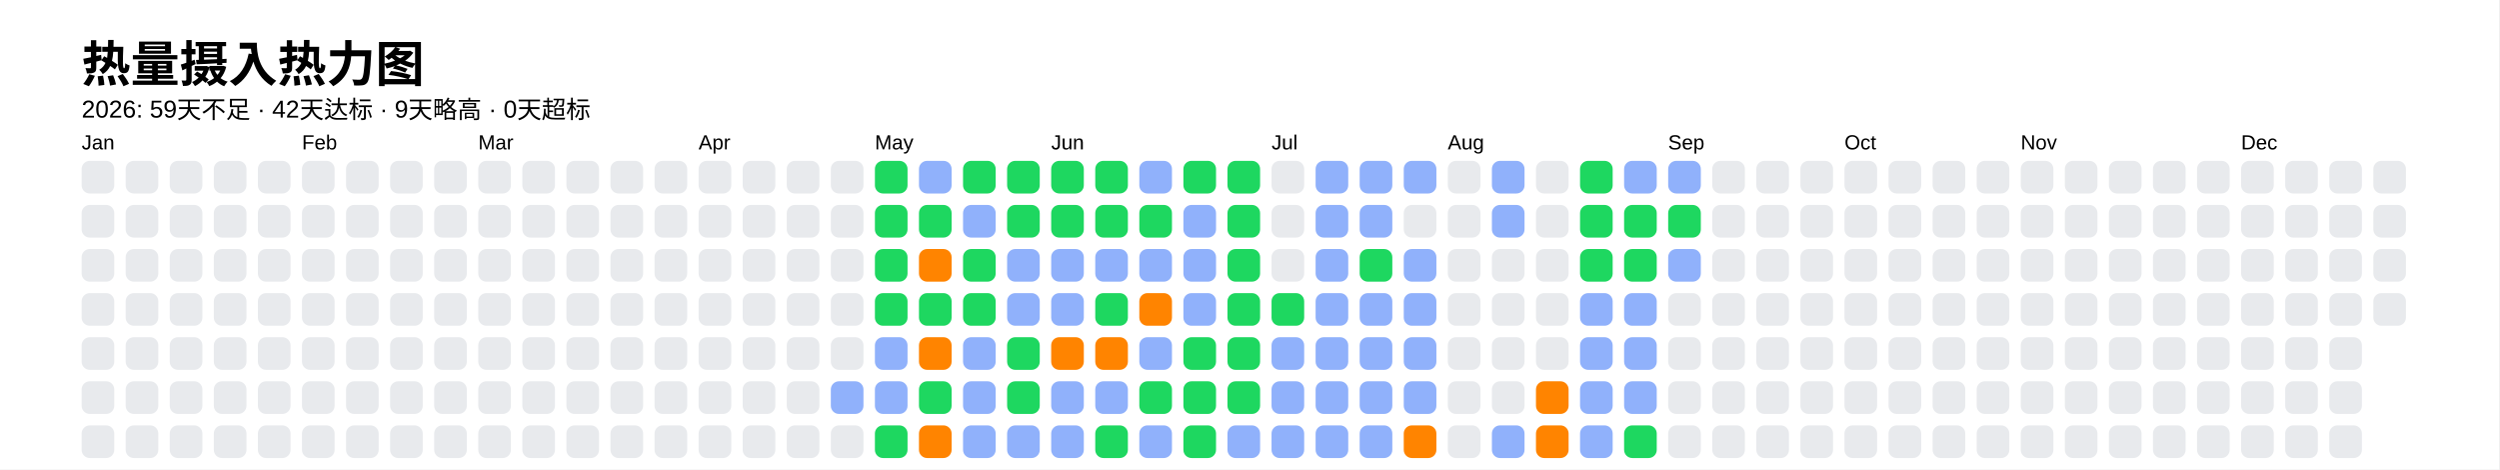
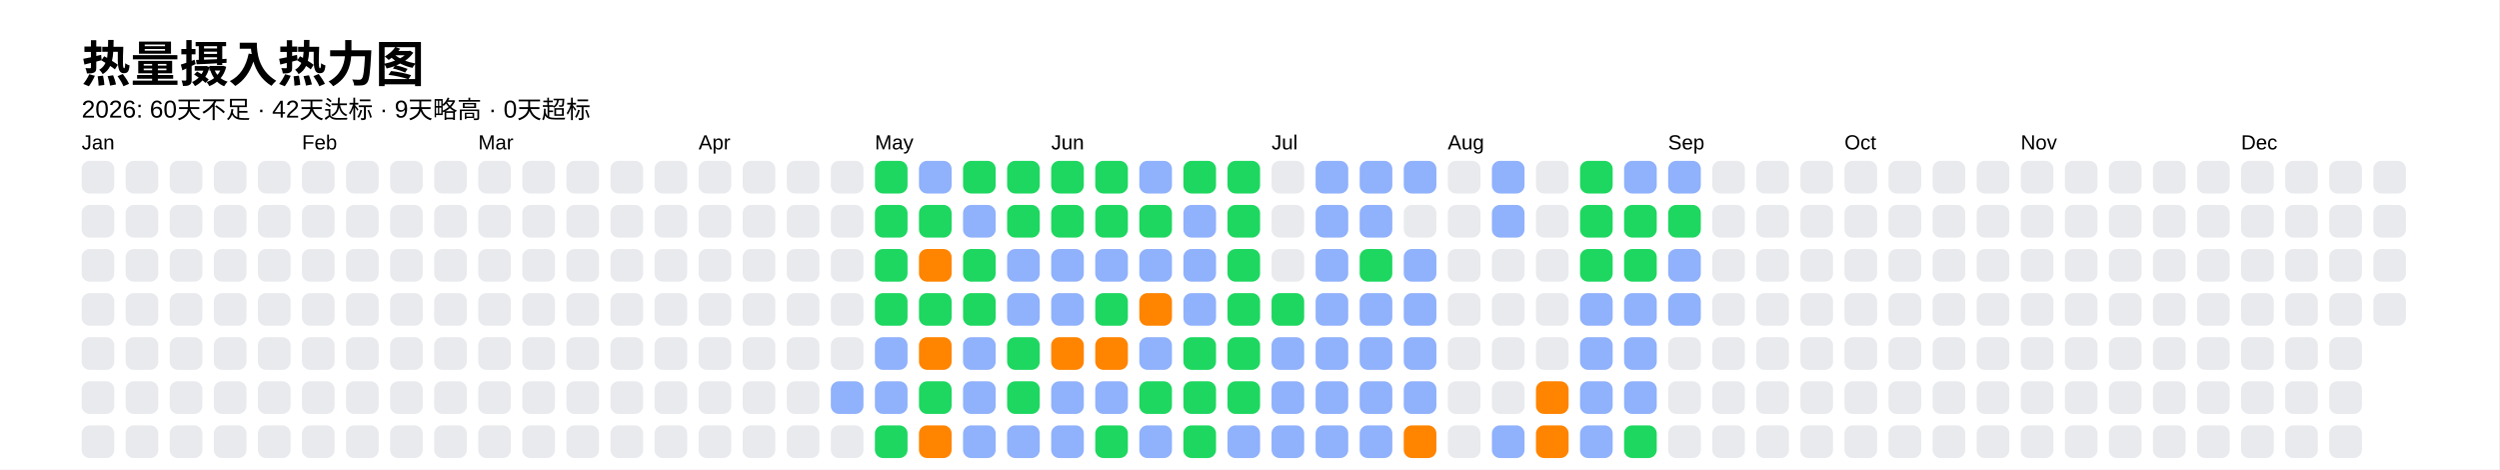
<svg xmlns="http://www.w3.org/2000/svg" style="background-color:white;" baseProfile="full" height="57.5mm" version="1.1" viewBox="0,0,306.2,57.5" width="306.2mm">
  <defs />
  <rect fill="#FFFFFF" height="57.5" width="306.2" x="0" y="0" />
  <text fill="#000000" style="font-size:6px; font-family:Arial; font-weight:bold;" x="10" y="10">热量摄入热力图</text>
-   <text fill="#000000" style="font-size:3px; font-family:Arial;" x="10" y="14.4">2026: 59天不足 · 42天达标 · 9天略高 · 0天超标</text>
+   <text fill="#000000" style="font-size:3px; font-family:Arial;" x="10" y="14.4">2026: 60天不足 · 42天达标 · 9天略高 · 0天超标</text>
  <text fill="#000000" style="font-size:2.5px; font-family:Arial" x="10" y="18.3">Jan</text>
  <rect fill="#E8EAED" height="4" rx="1" ry="1" width="4" x="10" y="19.7" />
  <rect fill="#E8EAED" height="4" rx="1" ry="1" width="4" x="10" y="25.1" />
  <rect fill="#E8EAED" height="4" rx="1" ry="1" width="4" x="10" y="30.5" />
  <rect fill="#E8EAED" height="4" rx="1" ry="1" width="4" x="10" y="35.9" />
  <rect fill="#E8EAED" height="4" rx="1" ry="1" width="4" x="10" y="41.3" />
  <rect fill="#E8EAED" height="4" rx="1" ry="1" width="4" x="10" y="46.7" />
  <rect fill="#E8EAED" height="4" rx="1" ry="1" width="4" x="10" y="52.1" />
  <rect fill="#E8EAED" height="4" rx="1" ry="1" width="4" x="15.4" y="19.7" />
  <rect fill="#E8EAED" height="4" rx="1" ry="1" width="4" x="15.4" y="25.1" />
  <rect fill="#E8EAED" height="4" rx="1" ry="1" width="4" x="15.4" y="30.5" />
  <rect fill="#E8EAED" height="4" rx="1" ry="1" width="4" x="15.4" y="35.9" />
  <rect fill="#E8EAED" height="4" rx="1" ry="1" width="4" x="15.4" y="41.3" />
  <rect fill="#E8EAED" height="4" rx="1" ry="1" width="4" x="15.4" y="46.7" />
  <rect fill="#E8EAED" height="4" rx="1" ry="1" width="4" x="15.4" y="52.1" />
  <rect fill="#E8EAED" height="4" rx="1" ry="1" width="4" x="20.8" y="19.7" />
  <rect fill="#E8EAED" height="4" rx="1" ry="1" width="4" x="20.8" y="25.1" />
  <rect fill="#E8EAED" height="4" rx="1" ry="1" width="4" x="20.8" y="30.5" />
  <rect fill="#E8EAED" height="4" rx="1" ry="1" width="4" x="20.8" y="35.9" />
  <rect fill="#E8EAED" height="4" rx="1" ry="1" width="4" x="20.8" y="41.3" />
  <rect fill="#E8EAED" height="4" rx="1" ry="1" width="4" x="20.8" y="46.7" />
  <rect fill="#E8EAED" height="4" rx="1" ry="1" width="4" x="20.8" y="52.1" />
  <rect fill="#E8EAED" height="4" rx="1" ry="1" width="4" x="26.2" y="19.7" />
  <rect fill="#E8EAED" height="4" rx="1" ry="1" width="4" x="26.2" y="25.1" />
  <rect fill="#E8EAED" height="4" rx="1" ry="1" width="4" x="26.2" y="30.5" />
  <rect fill="#E8EAED" height="4" rx="1" ry="1" width="4" x="26.2" y="35.9" />
  <rect fill="#E8EAED" height="4" rx="1" ry="1" width="4" x="26.2" y="41.3" />
  <rect fill="#E8EAED" height="4" rx="1" ry="1" width="4" x="26.2" y="46.7" />
  <rect fill="#E8EAED" height="4" rx="1" ry="1" width="4" x="26.2" y="52.1" />
  <rect fill="#E8EAED" height="4" rx="1" ry="1" width="4" x="31.6" y="19.7" />
  <rect fill="#E8EAED" height="4" rx="1" ry="1" width="4" x="31.6" y="25.1" />
  <rect fill="#E8EAED" height="4" rx="1" ry="1" width="4" x="31.6" y="30.5" />
  <rect fill="#E8EAED" height="4" rx="1" ry="1" width="4" x="31.6" y="35.9" />
  <rect fill="#E8EAED" height="4" rx="1" ry="1" width="4" x="31.6" y="41.3" />
  <rect fill="#E8EAED" height="4" rx="1" ry="1" width="4" x="31.6" y="46.7" />
  <rect fill="#E8EAED" height="4" rx="1" ry="1" width="4" x="31.6" y="52.1" />
  <text fill="#000000" style="font-size:2.5px; font-family:Arial" x="37.0" y="18.3">Feb</text>
  <rect fill="#E8EAED" height="4" rx="1" ry="1" width="4" x="37.0" y="19.7" />
  <rect fill="#E8EAED" height="4" rx="1" ry="1" width="4" x="37.0" y="25.1" />
  <rect fill="#E8EAED" height="4" rx="1" ry="1" width="4" x="37.0" y="30.5" />
  <rect fill="#E8EAED" height="4" rx="1" ry="1" width="4" x="37.0" y="35.9" />
  <rect fill="#E8EAED" height="4" rx="1" ry="1" width="4" x="37.0" y="41.3" />
  <rect fill="#E8EAED" height="4" rx="1" ry="1" width="4" x="37.0" y="46.7" />
  <rect fill="#E8EAED" height="4" rx="1" ry="1" width="4" x="37.0" y="52.1" />
  <rect fill="#E8EAED" height="4" rx="1" ry="1" width="4" x="42.4" y="19.7" />
  <rect fill="#E8EAED" height="4" rx="1" ry="1" width="4" x="42.4" y="25.1" />
  <rect fill="#E8EAED" height="4" rx="1" ry="1" width="4" x="42.4" y="30.5" />
  <rect fill="#E8EAED" height="4" rx="1" ry="1" width="4" x="42.4" y="35.9" />
  <rect fill="#E8EAED" height="4" rx="1" ry="1" width="4" x="42.4" y="41.3" />
  <rect fill="#E8EAED" height="4" rx="1" ry="1" width="4" x="42.4" y="46.7" />
  <rect fill="#E8EAED" height="4" rx="1" ry="1" width="4" x="42.4" y="52.1" />
  <rect fill="#E8EAED" height="4" rx="1" ry="1" width="4" x="47.8" y="19.7" />
  <rect fill="#E8EAED" height="4" rx="1" ry="1" width="4" x="47.8" y="25.1" />
  <rect fill="#E8EAED" height="4" rx="1" ry="1" width="4" x="47.8" y="30.5" />
  <rect fill="#E8EAED" height="4" rx="1" ry="1" width="4" x="47.8" y="35.9" />
  <rect fill="#E8EAED" height="4" rx="1" ry="1" width="4" x="47.8" y="41.3" />
  <rect fill="#E8EAED" height="4" rx="1" ry="1" width="4" x="47.8" y="46.7" />
  <rect fill="#E8EAED" height="4" rx="1" ry="1" width="4" x="47.8" y="52.1" />
  <rect fill="#E8EAED" height="4" rx="1" ry="1" width="4" x="53.2" y="19.7" />
  <rect fill="#E8EAED" height="4" rx="1" ry="1" width="4" x="53.2" y="25.1" />
  <rect fill="#E8EAED" height="4" rx="1" ry="1" width="4" x="53.2" y="30.5" />
  <rect fill="#E8EAED" height="4" rx="1" ry="1" width="4" x="53.2" y="35.9" />
  <rect fill="#E8EAED" height="4" rx="1" ry="1" width="4" x="53.2" y="41.3" />
  <rect fill="#E8EAED" height="4" rx="1" ry="1" width="4" x="53.2" y="46.7" />
  <rect fill="#E8EAED" height="4" rx="1" ry="1" width="4" x="53.2" y="52.1" />
  <text fill="#000000" style="font-size:2.5px; font-family:Arial" x="58.6" y="18.3">Mar</text>
  <rect fill="#E8EAED" height="4" rx="1" ry="1" width="4" x="58.6" y="19.7" />
  <rect fill="#E8EAED" height="4" rx="1" ry="1" width="4" x="58.6" y="25.1" />
  <rect fill="#E8EAED" height="4" rx="1" ry="1" width="4" x="58.6" y="30.5" />
  <rect fill="#E8EAED" height="4" rx="1" ry="1" width="4" x="58.6" y="35.9" />
  <rect fill="#E8EAED" height="4" rx="1" ry="1" width="4" x="58.6" y="41.3" />
  <rect fill="#E8EAED" height="4" rx="1" ry="1" width="4" x="58.6" y="46.7" />
  <rect fill="#E8EAED" height="4" rx="1" ry="1" width="4" x="58.6" y="52.1" />
  <rect fill="#E8EAED" height="4" rx="1" ry="1" width="4" x="64" y="19.7" />
  <rect fill="#E8EAED" height="4" rx="1" ry="1" width="4" x="64" y="25.1" />
  <rect fill="#E8EAED" height="4" rx="1" ry="1" width="4" x="64" y="30.5" />
  <rect fill="#E8EAED" height="4" rx="1" ry="1" width="4" x="64" y="35.9" />
  <rect fill="#E8EAED" height="4" rx="1" ry="1" width="4" x="64" y="41.3" />
  <rect fill="#E8EAED" height="4" rx="1" ry="1" width="4" x="64" y="46.7" />
  <rect fill="#E8EAED" height="4" rx="1" ry="1" width="4" x="64" y="52.1" />
  <rect fill="#E8EAED" height="4" rx="1" ry="1" width="4" x="69.4" y="19.7" />
  <rect fill="#E8EAED" height="4" rx="1" ry="1" width="4" x="69.4" y="25.1" />
  <rect fill="#E8EAED" height="4" rx="1" ry="1" width="4" x="69.4" y="30.5" />
  <rect fill="#E8EAED" height="4" rx="1" ry="1" width="4" x="69.4" y="35.9" />
  <rect fill="#E8EAED" height="4" rx="1" ry="1" width="4" x="69.4" y="41.3" />
  <rect fill="#E8EAED" height="4" rx="1" ry="1" width="4" x="69.4" y="46.7" />
  <rect fill="#E8EAED" height="4" rx="1" ry="1" width="4" x="69.4" y="52.1" />
  <rect fill="#E8EAED" height="4" rx="1" ry="1" width="4" x="74.8" y="19.7" />
  <rect fill="#E8EAED" height="4" rx="1" ry="1" width="4" x="74.8" y="25.1" />
  <rect fill="#E8EAED" height="4" rx="1" ry="1" width="4" x="74.8" y="30.5" />
  <rect fill="#E8EAED" height="4" rx="1" ry="1" width="4" x="74.8" y="35.9" />
  <rect fill="#E8EAED" height="4" rx="1" ry="1" width="4" x="74.8" y="41.3" />
  <rect fill="#E8EAED" height="4" rx="1" ry="1" width="4" x="74.8" y="46.7" />
  <rect fill="#E8EAED" height="4" rx="1" ry="1" width="4" x="74.8" y="52.1" />
  <rect fill="#E8EAED" height="4" rx="1" ry="1" width="4" x="80.2" y="19.7" />
  <rect fill="#E8EAED" height="4" rx="1" ry="1" width="4" x="80.2" y="25.1" />
  <rect fill="#E8EAED" height="4" rx="1" ry="1" width="4" x="80.2" y="30.5" />
  <rect fill="#E8EAED" height="4" rx="1" ry="1" width="4" x="80.2" y="35.9" />
  <rect fill="#E8EAED" height="4" rx="1" ry="1" width="4" x="80.2" y="41.3" />
  <rect fill="#E8EAED" height="4" rx="1" ry="1" width="4" x="80.2" y="46.7" />
  <rect fill="#E8EAED" height="4" rx="1" ry="1" width="4" x="80.2" y="52.1" />
  <text fill="#000000" style="font-size:2.5px; font-family:Arial" x="85.6" y="18.3">Apr</text>
  <rect fill="#E8EAED" height="4" rx="1" ry="1" width="4" x="85.6" y="19.7" />
  <rect fill="#E8EAED" height="4" rx="1" ry="1" width="4" x="85.6" y="25.1" />
  <rect fill="#E8EAED" height="4" rx="1" ry="1" width="4" x="85.6" y="30.5" />
  <rect fill="#E8EAED" height="4" rx="1" ry="1" width="4" x="85.6" y="35.9" />
  <rect fill="#E8EAED" height="4" rx="1" ry="1" width="4" x="85.6" y="41.3" />
  <rect fill="#E8EAED" height="4" rx="1" ry="1" width="4" x="85.6" y="46.7" />
  <rect fill="#E8EAED" height="4" rx="1" ry="1" width="4" x="85.6" y="52.1" />
  <rect fill="#E8EAED" height="4" rx="1" ry="1" width="4" x="91" y="19.7" />
  <rect fill="#E8EAED" height="4" rx="1" ry="1" width="4" x="91" y="25.1" />
  <rect fill="#E8EAED" height="4" rx="1" ry="1" width="4" x="91" y="30.5" />
  <rect fill="#E8EAED" height="4" rx="1" ry="1" width="4" x="91" y="35.9" />
  <rect fill="#E8EAED" height="4" rx="1" ry="1" width="4" x="91" y="41.3" />
  <rect fill="#E8EAED" height="4" rx="1" ry="1" width="4" x="91" y="46.7" />
  <rect fill="#E8EAED" height="4" rx="1" ry="1" width="4" x="91" y="52.1" />
  <rect fill="#E8EAED" height="4" rx="1" ry="1" width="4" x="96.4" y="19.7" />
  <rect fill="#E8EAED" height="4" rx="1" ry="1" width="4" x="96.4" y="25.1" />
  <rect fill="#E8EAED" height="4" rx="1" ry="1" width="4" x="96.4" y="30.5" />
  <rect fill="#E8EAED" height="4" rx="1" ry="1" width="4" x="96.4" y="35.9" />
  <rect fill="#E8EAED" height="4" rx="1" ry="1" width="4" x="96.4" y="41.3" />
  <rect fill="#E8EAED" height="4" rx="1" ry="1" width="4" x="96.4" y="46.7" />
  <rect fill="#E8EAED" height="4" rx="1" ry="1" width="4" x="96.4" y="52.1" />
  <rect fill="#E8EAED" height="4" rx="1" ry="1" width="4" x="101.8" y="19.7" />
  <rect fill="#E8EAED" height="4" rx="1" ry="1" width="4" x="101.8" y="25.1" />
  <rect fill="#E8EAED" height="4" rx="1" ry="1" width="4" x="101.8" y="30.5" />
  <rect fill="#E8EAED" height="4" rx="1" ry="1" width="4" x="101.8" y="35.9" />
  <rect fill="#E8EAED" height="4" rx="1" ry="1" width="4" x="101.8" y="41.3" />
  <rect fill="#90b1fb" height="4" rx="1" ry="1" width="4" x="101.8" y="46.7" />
  <rect fill="#E8EAED" height="4" rx="1" ry="1" width="4" x="101.8" y="52.1" />
  <text fill="#000000" style="font-size:2.5px; font-family:Arial" x="107.2" y="18.3">May</text>
  <rect fill="#1ed760" height="4" rx="1" ry="1" width="4" x="107.2" y="19.7" />
  <rect fill="#1ed760" height="4" rx="1" ry="1" width="4" x="107.2" y="25.1" />
  <rect fill="#1ed760" height="4" rx="1" ry="1" width="4" x="107.2" y="30.5" />
  <rect fill="#1ed760" height="4" rx="1" ry="1" width="4" x="107.2" y="35.9" />
  <rect fill="#90b1fb" height="4" rx="1" ry="1" width="4" x="107.2" y="41.3" />
  <rect fill="#90b1fb" height="4" rx="1" ry="1" width="4" x="107.2" y="46.7" />
  <rect fill="#1ed760" height="4" rx="1" ry="1" width="4" x="107.2" y="52.1" />
  <rect fill="#90b1fb" height="4" rx="1" ry="1" width="4" x="112.6" y="19.7" />
  <rect fill="#1ed760" height="4" rx="1" ry="1" width="4" x="112.6" y="25.1" />
  <rect fill="#ff8400" height="4" rx="1" ry="1" width="4" x="112.6" y="30.5" />
  <rect fill="#1ed760" height="4" rx="1" ry="1" width="4" x="112.6" y="35.9" />
  <rect fill="#ff8400" height="4" rx="1" ry="1" width="4" x="112.6" y="41.3" />
  <rect fill="#1ed760" height="4" rx="1" ry="1" width="4" x="112.6" y="46.7" />
  <rect fill="#ff8400" height="4" rx="1" ry="1" width="4" x="112.6" y="52.1" />
  <rect fill="#1ed760" height="4" rx="1" ry="1" width="4" x="118" y="19.7" />
  <rect fill="#90b1fb" height="4" rx="1" ry="1" width="4" x="118" y="25.1" />
  <rect fill="#1ed760" height="4" rx="1" ry="1" width="4" x="118" y="30.5" />
  <rect fill="#1ed760" height="4" rx="1" ry="1" width="4" x="118" y="35.9" />
  <rect fill="#90b1fb" height="4" rx="1" ry="1" width="4" x="118" y="41.3" />
  <rect fill="#90b1fb" height="4" rx="1" ry="1" width="4" x="118" y="46.7" />
  <rect fill="#90b1fb" height="4" rx="1" ry="1" width="4" x="118" y="52.1" />
  <rect fill="#1ed760" height="4" rx="1" ry="1" width="4" x="123.4" y="19.7" />
  <rect fill="#1ed760" height="4" rx="1" ry="1" width="4" x="123.4" y="25.1" />
  <rect fill="#90b1fb" height="4" rx="1" ry="1" width="4" x="123.4" y="30.5" />
  <rect fill="#90b1fb" height="4" rx="1" ry="1" width="4" x="123.4" y="35.9" />
  <rect fill="#1ed760" height="4" rx="1" ry="1" width="4" x="123.4" y="41.3" />
  <rect fill="#1ed760" height="4" rx="1" ry="1" width="4" x="123.4" y="46.7" />
  <rect fill="#90b1fb" height="4" rx="1" ry="1" width="4" x="123.4" y="52.1" />
  <text fill="#000000" style="font-size:2.5px; font-family:Arial" x="128.8" y="18.3">Jun</text>
  <rect fill="#1ed760" height="4" rx="1" ry="1" width="4" x="128.8" y="19.7" />
  <rect fill="#1ed760" height="4" rx="1" ry="1" width="4" x="128.8" y="25.1" />
  <rect fill="#90b1fb" height="4" rx="1" ry="1" width="4" x="128.8" y="30.5" />
  <rect fill="#90b1fb" height="4" rx="1" ry="1" width="4" x="128.8" y="35.9" />
  <rect fill="#ff8400" height="4" rx="1" ry="1" width="4" x="128.8" y="41.3" />
  <rect fill="#90b1fb" height="4" rx="1" ry="1" width="4" x="128.8" y="46.7" />
  <rect fill="#90b1fb" height="4" rx="1" ry="1" width="4" x="128.8" y="52.1" />
  <rect fill="#1ed760" height="4" rx="1" ry="1" width="4" x="134.2" y="19.7" />
  <rect fill="#1ed760" height="4" rx="1" ry="1" width="4" x="134.2" y="25.1" />
  <rect fill="#90b1fb" height="4" rx="1" ry="1" width="4" x="134.2" y="30.5" />
  <rect fill="#1ed760" height="4" rx="1" ry="1" width="4" x="134.2" y="35.9" />
  <rect fill="#ff8400" height="4" rx="1" ry="1" width="4" x="134.2" y="41.3" />
  <rect fill="#90b1fb" height="4" rx="1" ry="1" width="4" x="134.2" y="46.7" />
  <rect fill="#1ed760" height="4" rx="1" ry="1" width="4" x="134.2" y="52.1" />
  <rect fill="#90b1fb" height="4" rx="1" ry="1" width="4" x="139.6" y="19.7" />
  <rect fill="#1ed760" height="4" rx="1" ry="1" width="4" x="139.6" y="25.1" />
  <rect fill="#90b1fb" height="4" rx="1" ry="1" width="4" x="139.6" y="30.5" />
  <rect fill="#ff8400" height="4" rx="1" ry="1" width="4" x="139.6" y="35.9" />
  <rect fill="#90b1fb" height="4" rx="1" ry="1" width="4" x="139.6" y="41.3" />
  <rect fill="#1ed760" height="4" rx="1" ry="1" width="4" x="139.6" y="46.7" />
  <rect fill="#90b1fb" height="4" rx="1" ry="1" width="4" x="139.6" y="52.1" />
  <rect fill="#1ed760" height="4" rx="1" ry="1" width="4" x="145" y="19.7" />
  <rect fill="#90b1fb" height="4" rx="1" ry="1" width="4" x="145" y="25.1" />
  <rect fill="#90b1fb" height="4" rx="1" ry="1" width="4" x="145" y="30.5" />
  <rect fill="#90b1fb" height="4" rx="1" ry="1" width="4" x="145" y="35.9" />
  <rect fill="#1ed760" height="4" rx="1" ry="1" width="4" x="145" y="41.3" />
  <rect fill="#1ed760" height="4" rx="1" ry="1" width="4" x="145" y="46.7" />
  <rect fill="#1ed760" height="4" rx="1" ry="1" width="4" x="145" y="52.1" />
  <rect fill="#1ed760" height="4" rx="1" ry="1" width="4" x="150.4" y="19.7" />
  <rect fill="#1ed760" height="4" rx="1" ry="1" width="4" x="150.4" y="25.1" />
  <rect fill="#1ed760" height="4" rx="1" ry="1" width="4" x="150.4" y="30.5" />
  <rect fill="#1ed760" height="4" rx="1" ry="1" width="4" x="150.4" y="35.9" />
  <rect fill="#1ed760" height="4" rx="1" ry="1" width="4" x="150.4" y="41.3" />
  <rect fill="#1ed760" height="4" rx="1" ry="1" width="4" x="150.4" y="46.7" />
  <rect fill="#90b1fb" height="4" rx="1" ry="1" width="4" x="150.4" y="52.1" />
  <text fill="#000000" style="font-size:2.5px; font-family:Arial" x="155.8" y="18.3">Jul</text>
  <rect fill="#E8EAED" height="4" rx="1" ry="1" width="4" x="155.8" y="19.7" />
  <rect fill="#E8EAED" height="4" rx="1" ry="1" width="4" x="155.8" y="25.1" />
  <rect fill="#E8EAED" height="4" rx="1" ry="1" width="4" x="155.8" y="30.5" />
  <rect fill="#1ed760" height="4" rx="1" ry="1" width="4" x="155.8" y="35.9" />
  <rect fill="#90b1fb" height="4" rx="1" ry="1" width="4" x="155.8" y="41.3" />
  <rect fill="#90b1fb" height="4" rx="1" ry="1" width="4" x="155.8" y="46.7" />
  <rect fill="#90b1fb" height="4" rx="1" ry="1" width="4" x="155.8" y="52.1" />
  <rect fill="#90b1fb" height="4" rx="1" ry="1" width="4" x="161.2" y="19.7" />
  <rect fill="#90b1fb" height="4" rx="1" ry="1" width="4" x="161.2" y="25.1" />
  <rect fill="#90b1fb" height="4" rx="1" ry="1" width="4" x="161.2" y="30.5" />
  <rect fill="#90b1fb" height="4" rx="1" ry="1" width="4" x="161.2" y="35.9" />
  <rect fill="#90b1fb" height="4" rx="1" ry="1" width="4" x="161.2" y="41.3" />
  <rect fill="#90b1fb" height="4" rx="1" ry="1" width="4" x="161.2" y="46.7" />
  <rect fill="#90b1fb" height="4" rx="1" ry="1" width="4" x="161.2" y="52.1" />
  <rect fill="#90b1fb" height="4" rx="1" ry="1" width="4" x="166.6" y="19.7" />
  <rect fill="#90b1fb" height="4" rx="1" ry="1" width="4" x="166.6" y="25.1" />
  <rect fill="#1ed760" height="4" rx="1" ry="1" width="4" x="166.6" y="30.5" />
  <rect fill="#90b1fb" height="4" rx="1" ry="1" width="4" x="166.6" y="35.9" />
  <rect fill="#90b1fb" height="4" rx="1" ry="1" width="4" x="166.6" y="41.3" />
  <rect fill="#90b1fb" height="4" rx="1" ry="1" width="4" x="166.6" y="46.7" />
  <rect fill="#90b1fb" height="4" rx="1" ry="1" width="4" x="166.6" y="52.1" />
  <rect fill="#90b1fb" height="4" rx="1" ry="1" width="4" x="172" y="19.7" />
  <rect fill="#E8EAED" height="4" rx="1" ry="1" width="4" x="172" y="25.1" />
  <rect fill="#90b1fb" height="4" rx="1" ry="1" width="4" x="172" y="30.5" />
  <rect fill="#90b1fb" height="4" rx="1" ry="1" width="4" x="172" y="35.9" />
  <rect fill="#90b1fb" height="4" rx="1" ry="1" width="4" x="172" y="41.3" />
  <rect fill="#90b1fb" height="4" rx="1" ry="1" width="4" x="172" y="46.7" />
  <rect fill="#ff8400" height="4" rx="1" ry="1" width="4" x="172" y="52.1" />
  <text fill="#000000" style="font-size:2.5px; font-family:Arial" x="177.4" y="18.3">Aug</text>
  <rect fill="#E8EAED" height="4" rx="1" ry="1" width="4" x="177.4" y="19.7" />
  <rect fill="#E8EAED" height="4" rx="1" ry="1" width="4" x="177.4" y="25.1" />
  <rect fill="#E8EAED" height="4" rx="1" ry="1" width="4" x="177.4" y="30.5" />
  <rect fill="#E8EAED" height="4" rx="1" ry="1" width="4" x="177.4" y="35.9" />
  <rect fill="#E8EAED" height="4" rx="1" ry="1" width="4" x="177.4" y="41.3" />
  <rect fill="#E8EAED" height="4" rx="1" ry="1" width="4" x="177.4" y="46.7" />
  <rect fill="#E8EAED" height="4" rx="1" ry="1" width="4" x="177.4" y="52.1" />
  <rect fill="#90b1fb" height="4" rx="1" ry="1" width="4" x="182.8" y="19.7" />
  <rect fill="#90b1fb" height="4" rx="1" ry="1" width="4" x="182.8" y="25.1" />
  <rect fill="#E8EAED" height="4" rx="1" ry="1" width="4" x="182.8" y="30.5" />
  <rect fill="#E8EAED" height="4" rx="1" ry="1" width="4" x="182.8" y="35.9" />
  <rect fill="#E8EAED" height="4" rx="1" ry="1" width="4" x="182.8" y="41.3" />
  <rect fill="#E8EAED" height="4" rx="1" ry="1" width="4" x="182.8" y="46.7" />
  <rect fill="#90b1fb" height="4" rx="1" ry="1" width="4" x="182.8" y="52.1" />
  <rect fill="#E8EAED" height="4" rx="1" ry="1" width="4" x="188.2" y="19.7" />
  <rect fill="#E8EAED" height="4" rx="1" ry="1" width="4" x="188.2" y="25.1" />
  <rect fill="#E8EAED" height="4" rx="1" ry="1" width="4" x="188.2" y="30.5" />
  <rect fill="#E8EAED" height="4" rx="1" ry="1" width="4" x="188.2" y="35.9" />
  <rect fill="#E8EAED" height="4" rx="1" ry="1" width="4" x="188.2" y="41.3" />
  <rect fill="#ff8400" height="4" rx="1" ry="1" width="4" x="188.2" y="46.7" />
  <rect fill="#ff8400" height="4" rx="1" ry="1" width="4" x="188.2" y="52.1" />
  <rect fill="#1ed760" height="4" rx="1" ry="1" width="4" x="193.6" y="19.7" />
  <rect fill="#1ed760" height="4" rx="1" ry="1" width="4" x="193.6" y="25.1" />
  <rect fill="#1ed760" height="4" rx="1" ry="1" width="4" x="193.6" y="30.5" />
  <rect fill="#90b1fb" height="4" rx="1" ry="1" width="4" x="193.6" y="35.9" />
  <rect fill="#90b1fb" height="4" rx="1" ry="1" width="4" x="193.6" y="41.3" />
  <rect fill="#90b1fb" height="4" rx="1" ry="1" width="4" x="193.6" y="46.7" />
  <rect fill="#90b1fb" height="4" rx="1" ry="1" width="4" x="193.6" y="52.1" />
  <rect fill="#90b1fb" height="4" rx="1" ry="1" width="4" x="199" y="19.7" />
  <rect fill="#1ed760" height="4" rx="1" ry="1" width="4" x="199" y="25.1" />
  <rect fill="#1ed760" height="4" rx="1" ry="1" width="4" x="199" y="30.5" />
  <rect fill="#90b1fb" height="4" rx="1" ry="1" width="4" x="199" y="35.9" />
  <rect fill="#90b1fb" height="4" rx="1" ry="1" width="4" x="199" y="41.3" />
  <rect fill="#90b1fb" height="4" rx="1" ry="1" width="4" x="199" y="46.7" />
  <rect fill="#1ed760" height="4" rx="1" ry="1" width="4" x="199" y="52.1" />
  <text fill="#000000" style="font-size:2.5px; font-family:Arial" x="204.4" y="18.3">Sep</text>
  <rect fill="#90b1fb" height="4" rx="1" ry="1" width="4" x="204.4" y="19.7" />
  <rect fill="#1ed760" height="4" rx="1" ry="1" width="4" x="204.4" y="25.1" />
  <rect fill="#90b1fb" height="4" rx="1" ry="1" width="4" x="204.4" y="30.5" />
-   <rect fill="#E8EAED" height="4" rx="1" ry="1" width="4" x="204.4" y="35.9" />
+   <rect fill="#90b1fb" height="4" rx="1" ry="1" width="4" x="204.4" y="35.9" />
  <rect fill="#E8EAED" height="4" rx="1" ry="1" width="4" x="204.4" y="41.3" />
  <rect fill="#E8EAED" height="4" rx="1" ry="1" width="4" x="204.4" y="46.7" />
  <rect fill="#E8EAED" height="4" rx="1" ry="1" width="4" x="204.4" y="52.1" />
  <rect fill="#E8EAED" height="4" rx="1" ry="1" width="4" x="209.8" y="19.7" />
  <rect fill="#E8EAED" height="4" rx="1" ry="1" width="4" x="209.8" y="25.1" />
  <rect fill="#E8EAED" height="4" rx="1" ry="1" width="4" x="209.8" y="30.5" />
  <rect fill="#E8EAED" height="4" rx="1" ry="1" width="4" x="209.8" y="35.9" />
  <rect fill="#E8EAED" height="4" rx="1" ry="1" width="4" x="209.8" y="41.3" />
  <rect fill="#E8EAED" height="4" rx="1" ry="1" width="4" x="209.8" y="46.7" />
  <rect fill="#E8EAED" height="4" rx="1" ry="1" width="4" x="209.8" y="52.1" />
  <rect fill="#E8EAED" height="4" rx="1" ry="1" width="4" x="215.2" y="19.7" />
  <rect fill="#E8EAED" height="4" rx="1" ry="1" width="4" x="215.2" y="25.1" />
  <rect fill="#E8EAED" height="4" rx="1" ry="1" width="4" x="215.2" y="30.5" />
  <rect fill="#E8EAED" height="4" rx="1" ry="1" width="4" x="215.2" y="35.9" />
  <rect fill="#E8EAED" height="4" rx="1" ry="1" width="4" x="215.2" y="41.3" />
  <rect fill="#E8EAED" height="4" rx="1" ry="1" width="4" x="215.2" y="46.7" />
  <rect fill="#E8EAED" height="4" rx="1" ry="1" width="4" x="215.2" y="52.1" />
  <rect fill="#E8EAED" height="4" rx="1" ry="1" width="4" x="220.6" y="19.7" />
  <rect fill="#E8EAED" height="4" rx="1" ry="1" width="4" x="220.6" y="25.1" />
  <rect fill="#E8EAED" height="4" rx="1" ry="1" width="4" x="220.6" y="30.5" />
  <rect fill="#E8EAED" height="4" rx="1" ry="1" width="4" x="220.6" y="35.9" />
  <rect fill="#E8EAED" height="4" rx="1" ry="1" width="4" x="220.6" y="41.3" />
  <rect fill="#E8EAED" height="4" rx="1" ry="1" width="4" x="220.6" y="46.7" />
  <rect fill="#E8EAED" height="4" rx="1" ry="1" width="4" x="220.6" y="52.1" />
  <text fill="#000000" style="font-size:2.5px; font-family:Arial" x="226" y="18.3">Oct</text>
  <rect fill="#E8EAED" height="4" rx="1" ry="1" width="4" x="226" y="19.7" />
  <rect fill="#E8EAED" height="4" rx="1" ry="1" width="4" x="226" y="25.1" />
  <rect fill="#E8EAED" height="4" rx="1" ry="1" width="4" x="226" y="30.5" />
  <rect fill="#E8EAED" height="4" rx="1" ry="1" width="4" x="226" y="35.9" />
  <rect fill="#E8EAED" height="4" rx="1" ry="1" width="4" x="226" y="41.3" />
  <rect fill="#E8EAED" height="4" rx="1" ry="1" width="4" x="226" y="46.7" />
  <rect fill="#E8EAED" height="4" rx="1" ry="1" width="4" x="226" y="52.1" />
  <rect fill="#E8EAED" height="4" rx="1" ry="1" width="4" x="231.4" y="19.7" />
  <rect fill="#E8EAED" height="4" rx="1" ry="1" width="4" x="231.4" y="25.1" />
  <rect fill="#E8EAED" height="4" rx="1" ry="1" width="4" x="231.4" y="30.5" />
  <rect fill="#E8EAED" height="4" rx="1" ry="1" width="4" x="231.4" y="35.9" />
  <rect fill="#E8EAED" height="4" rx="1" ry="1" width="4" x="231.4" y="41.3" />
  <rect fill="#E8EAED" height="4" rx="1" ry="1" width="4" x="231.4" y="46.7" />
  <rect fill="#E8EAED" height="4" rx="1" ry="1" width="4" x="231.4" y="52.1" />
  <rect fill="#E8EAED" height="4" rx="1" ry="1" width="4" x="236.8" y="19.7" />
  <rect fill="#E8EAED" height="4" rx="1" ry="1" width="4" x="236.8" y="25.1" />
  <rect fill="#E8EAED" height="4" rx="1" ry="1" width="4" x="236.8" y="30.5" />
  <rect fill="#E8EAED" height="4" rx="1" ry="1" width="4" x="236.8" y="35.9" />
  <rect fill="#E8EAED" height="4" rx="1" ry="1" width="4" x="236.8" y="41.3" />
  <rect fill="#E8EAED" height="4" rx="1" ry="1" width="4" x="236.8" y="46.7" />
  <rect fill="#E8EAED" height="4" rx="1" ry="1" width="4" x="236.8" y="52.1" />
  <rect fill="#E8EAED" height="4" rx="1" ry="1" width="4" x="242.2" y="19.7" />
  <rect fill="#E8EAED" height="4" rx="1" ry="1" width="4" x="242.2" y="25.1" />
  <rect fill="#E8EAED" height="4" rx="1" ry="1" width="4" x="242.2" y="30.5" />
  <rect fill="#E8EAED" height="4" rx="1" ry="1" width="4" x="242.2" y="35.9" />
  <rect fill="#E8EAED" height="4" rx="1" ry="1" width="4" x="242.2" y="41.3" />
  <rect fill="#E8EAED" height="4" rx="1" ry="1" width="4" x="242.2" y="46.7" />
  <rect fill="#E8EAED" height="4" rx="1" ry="1" width="4" x="242.2" y="52.1" />
  <text fill="#000000" style="font-size:2.5px; font-family:Arial" x="247.6" y="18.3">Nov</text>
  <rect fill="#E8EAED" height="4" rx="1" ry="1" width="4" x="247.6" y="19.7" />
  <rect fill="#E8EAED" height="4" rx="1" ry="1" width="4" x="247.6" y="25.1" />
  <rect fill="#E8EAED" height="4" rx="1" ry="1" width="4" x="247.6" y="30.5" />
  <rect fill="#E8EAED" height="4" rx="1" ry="1" width="4" x="247.6" y="35.9" />
  <rect fill="#E8EAED" height="4" rx="1" ry="1" width="4" x="247.6" y="41.3" />
  <rect fill="#E8EAED" height="4" rx="1" ry="1" width="4" x="247.6" y="46.7" />
  <rect fill="#E8EAED" height="4" rx="1" ry="1" width="4" x="247.6" y="52.1" />
  <rect fill="#E8EAED" height="4" rx="1" ry="1" width="4" x="253" y="19.7" />
  <rect fill="#E8EAED" height="4" rx="1" ry="1" width="4" x="253" y="25.1" />
  <rect fill="#E8EAED" height="4" rx="1" ry="1" width="4" x="253" y="30.5" />
  <rect fill="#E8EAED" height="4" rx="1" ry="1" width="4" x="253" y="35.9" />
  <rect fill="#E8EAED" height="4" rx="1" ry="1" width="4" x="253" y="41.3" />
  <rect fill="#E8EAED" height="4" rx="1" ry="1" width="4" x="253" y="46.7" />
  <rect fill="#E8EAED" height="4" rx="1" ry="1" width="4" x="253" y="52.1" />
  <rect fill="#E8EAED" height="4" rx="1" ry="1" width="4" x="258.4" y="19.7" />
  <rect fill="#E8EAED" height="4" rx="1" ry="1" width="4" x="258.4" y="25.1" />
  <rect fill="#E8EAED" height="4" rx="1" ry="1" width="4" x="258.4" y="30.5" />
  <rect fill="#E8EAED" height="4" rx="1" ry="1" width="4" x="258.4" y="35.9" />
  <rect fill="#E8EAED" height="4" rx="1" ry="1" width="4" x="258.4" y="41.3" />
  <rect fill="#E8EAED" height="4" rx="1" ry="1" width="4" x="258.4" y="46.7" />
  <rect fill="#E8EAED" height="4" rx="1" ry="1" width="4" x="258.4" y="52.1" />
  <rect fill="#E8EAED" height="4" rx="1" ry="1" width="4" x="263.8" y="19.7" />
  <rect fill="#E8EAED" height="4" rx="1" ry="1" width="4" x="263.8" y="25.1" />
  <rect fill="#E8EAED" height="4" rx="1" ry="1" width="4" x="263.8" y="30.5" />
  <rect fill="#E8EAED" height="4" rx="1" ry="1" width="4" x="263.8" y="35.9" />
  <rect fill="#E8EAED" height="4" rx="1" ry="1" width="4" x="263.8" y="41.3" />
  <rect fill="#E8EAED" height="4" rx="1" ry="1" width="4" x="263.8" y="46.7" />
  <rect fill="#E8EAED" height="4" rx="1" ry="1" width="4" x="263.8" y="52.1" />
  <rect fill="#E8EAED" height="4" rx="1" ry="1" width="4" x="269.2" y="19.7" />
  <rect fill="#E8EAED" height="4" rx="1" ry="1" width="4" x="269.2" y="25.1" />
  <rect fill="#E8EAED" height="4" rx="1" ry="1" width="4" x="269.2" y="30.5" />
  <rect fill="#E8EAED" height="4" rx="1" ry="1" width="4" x="269.2" y="35.9" />
  <rect fill="#E8EAED" height="4" rx="1" ry="1" width="4" x="269.2" y="41.3" />
  <rect fill="#E8EAED" height="4" rx="1" ry="1" width="4" x="269.2" y="46.7" />
  <rect fill="#E8EAED" height="4" rx="1" ry="1" width="4" x="269.2" y="52.1" />
  <text fill="#000000" style="font-size:2.5px; font-family:Arial" x="274.6" y="18.3">Dec</text>
  <rect fill="#E8EAED" height="4" rx="1" ry="1" width="4" x="274.6" y="19.7" />
  <rect fill="#E8EAED" height="4" rx="1" ry="1" width="4" x="274.6" y="25.1" />
  <rect fill="#E8EAED" height="4" rx="1" ry="1" width="4" x="274.6" y="30.5" />
  <rect fill="#E8EAED" height="4" rx="1" ry="1" width="4" x="274.6" y="35.9" />
  <rect fill="#E8EAED" height="4" rx="1" ry="1" width="4" x="274.6" y="41.3" />
  <rect fill="#E8EAED" height="4" rx="1" ry="1" width="4" x="274.6" y="46.7" />
  <rect fill="#E8EAED" height="4" rx="1" ry="1" width="4" x="274.6" y="52.1" />
  <rect fill="#E8EAED" height="4" rx="1" ry="1" width="4" x="280" y="19.7" />
  <rect fill="#E8EAED" height="4" rx="1" ry="1" width="4" x="280" y="25.1" />
  <rect fill="#E8EAED" height="4" rx="1" ry="1" width="4" x="280" y="30.5" />
  <rect fill="#E8EAED" height="4" rx="1" ry="1" width="4" x="280" y="35.9" />
  <rect fill="#E8EAED" height="4" rx="1" ry="1" width="4" x="280" y="41.3" />
  <rect fill="#E8EAED" height="4" rx="1" ry="1" width="4" x="280" y="46.7" />
  <rect fill="#E8EAED" height="4" rx="1" ry="1" width="4" x="280" y="52.1" />
  <rect fill="#E8EAED" height="4" rx="1" ry="1" width="4" x="285.4" y="19.7" />
  <rect fill="#E8EAED" height="4" rx="1" ry="1" width="4" x="285.4" y="25.1" />
  <rect fill="#E8EAED" height="4" rx="1" ry="1" width="4" x="285.4" y="30.5" />
  <rect fill="#E8EAED" height="4" rx="1" ry="1" width="4" x="285.4" y="35.9" />
  <rect fill="#E8EAED" height="4" rx="1" ry="1" width="4" x="285.4" y="41.3" />
  <rect fill="#E8EAED" height="4" rx="1" ry="1" width="4" x="285.4" y="46.7" />
  <rect fill="#E8EAED" height="4" rx="1" ry="1" width="4" x="285.4" y="52.1" />
  <rect fill="#E8EAED" height="4" rx="1" ry="1" width="4" x="290.8" y="19.7" />
  <rect fill="#E8EAED" height="4" rx="1" ry="1" width="4" x="290.8" y="25.1" />
  <rect fill="#E8EAED" height="4" rx="1" ry="1" width="4" x="290.8" y="30.5" />
  <rect fill="#E8EAED" height="4" rx="1" ry="1" width="4" x="290.8" y="35.9" />
</svg>
